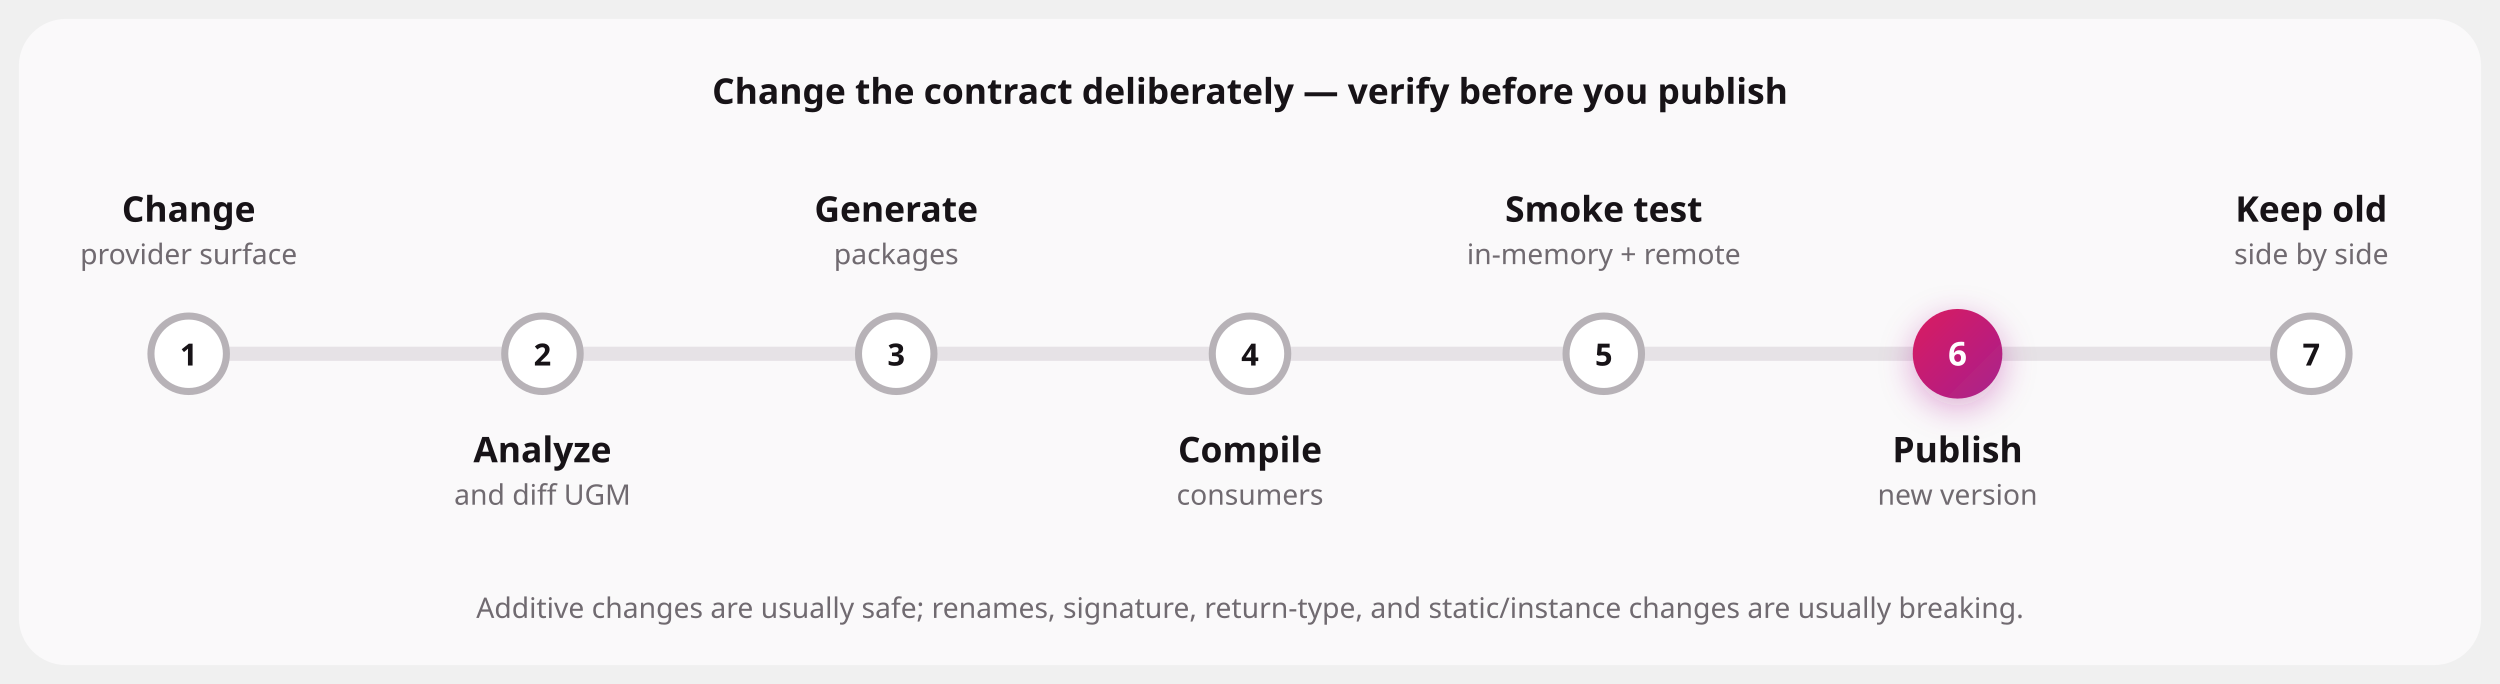
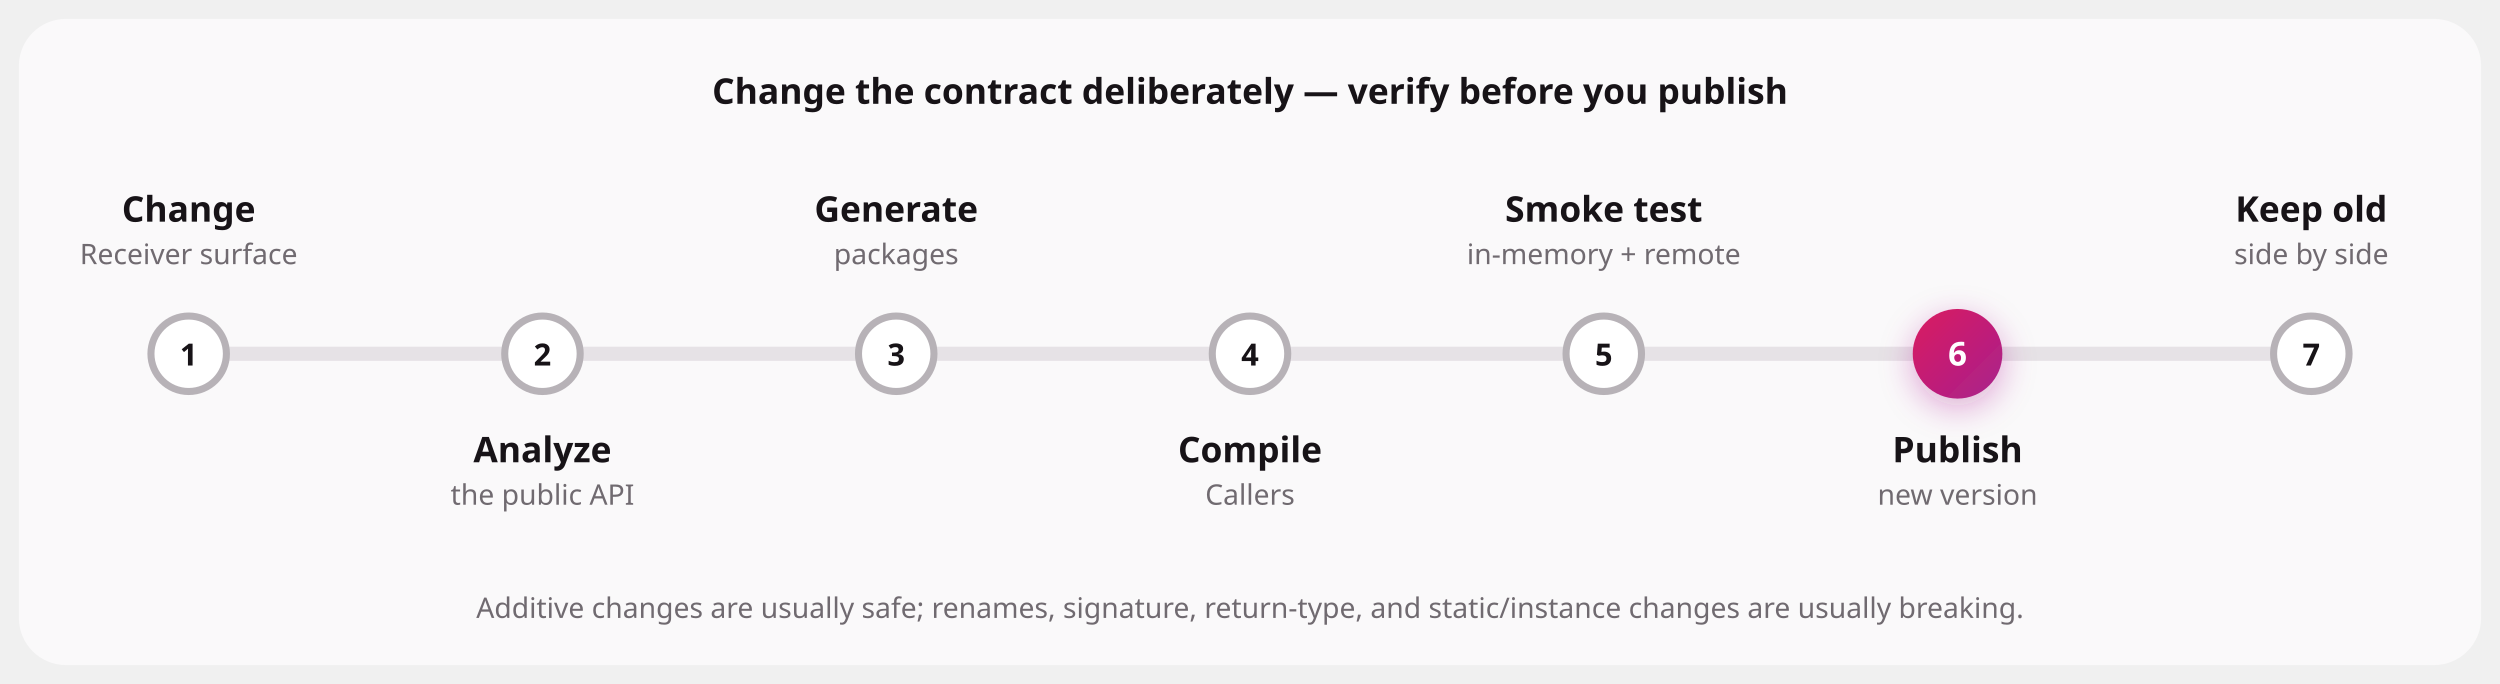
<svg xmlns="http://www.w3.org/2000/svg" viewBox="0 0 1060 290" role="img" aria-labelledby="title desc">
  <style>
    text{font:15px system-ui,sans-serif;fill:#171317}
    .h{font-weight:700;font-size:15px}
    .small{font-size:12px;fill:#706A70}
    .track{stroke:#E6E2E6;stroke-width:6;fill:none}
    .dot{fill:#ffffff;stroke:#B7B2B7;stroke-width:3}
    .num{fill:#171317;font-weight:700;font-size:13px}
    .numPub{fill:#ffffff;font-weight:700;font-size:14px}
  </style>
  <defs>
    <linearGradient id="brand" x1="0" y1="0" x2="1" y2="1">
      <stop offset="0" stop-color="#DA1A60" />
      <stop offset="1" stop-color="#A8228D" />
    </linearGradient>
    <filter id="g" x="-60%" y="-60%" width="220%" height="220%">
      <feDropShadow dx="0" dy="4" stdDeviation="7" flood-color="#A8228D" flood-opacity="0.35" />
    </filter>
  </defs>
  <rect x="8" y="8" width="1044" height="274" rx="20" fill="#FAF9FA" />
  <text class="h" x="530" y="44" text-anchor="middle" font-size="19">Change the contract deliberately — verify before you publish</text>
  <line class="track" x1="80" y1="150" x2="980" y2="150" />
  <circle class="dot" cx="80" cy="150" r="16" />
  <text class="num" x="80" y="155" text-anchor="middle">1</text>
  <text class="h" x="80" y="94" text-anchor="middle">Change</text>
-   <text class="small" x="80" y="112" text-anchor="middle">provider surface</text>
+   <text class="small" x="80" y="112" text-anchor="middle">Receiver surface</text>
  <circle class="dot" cx="230" cy="150" r="16" />
  <text class="num" x="230" y="155" text-anchor="middle">2</text>
  <text class="h" x="230" y="196" text-anchor="middle">Analyze</text>
-   <text class="small" x="230" y="214" text-anchor="middle">and diff UGM</text>
+   <text class="small" x="230" y="214" text-anchor="middle">the public API</text>
  <circle class="dot" cx="380" cy="150" r="16" />
  <text class="num" x="380" y="155" text-anchor="middle">3</text>
  <text class="h" x="380" y="94" text-anchor="middle">Generate</text>
  <text class="small" x="380" y="112" text-anchor="middle">packages</text>
  <circle class="dot" cx="530" cy="150" r="16" />
  <text class="num" x="530" y="155" text-anchor="middle">4</text>
  <text class="h" x="530" y="196" text-anchor="middle">Compile</text>
-   <text class="small" x="530" y="214" text-anchor="middle">consumers</text>
+   <text class="small" x="530" y="214" text-anchor="middle">Callers</text>
  <circle class="dot" cx="680" cy="150" r="16" />
  <text class="num" x="680" y="155" text-anchor="middle">5</text>
  <text class="h" x="680" y="94" text-anchor="middle">Smoke test</text>
  <text class="small" x="680" y="112" text-anchor="middle">in-memory + remote</text>
  <g filter="url(#g)">
    <circle cx="830" cy="150" r="19" fill="url(#brand)" />
  </g>
  <text class="numPub" x="830" y="155" text-anchor="middle">6</text>
  <text class="h" x="830" y="196" text-anchor="middle">Publish</text>
  <text class="small" x="830" y="214" text-anchor="middle">new version</text>
  <circle class="dot" cx="980" cy="150" r="16" />
  <text class="num" x="980" y="155" text-anchor="middle">7</text>
  <text class="h" x="980" y="94" text-anchor="middle">Keep old</text>
  <text class="small" x="980" y="112" text-anchor="middle">side by side</text>
  <text class="small" x="530" y="262" text-anchor="middle">Additive changes are usually safe; renames, signature, return-type, and static/instance changes are usually breaking.</text>
</svg>
